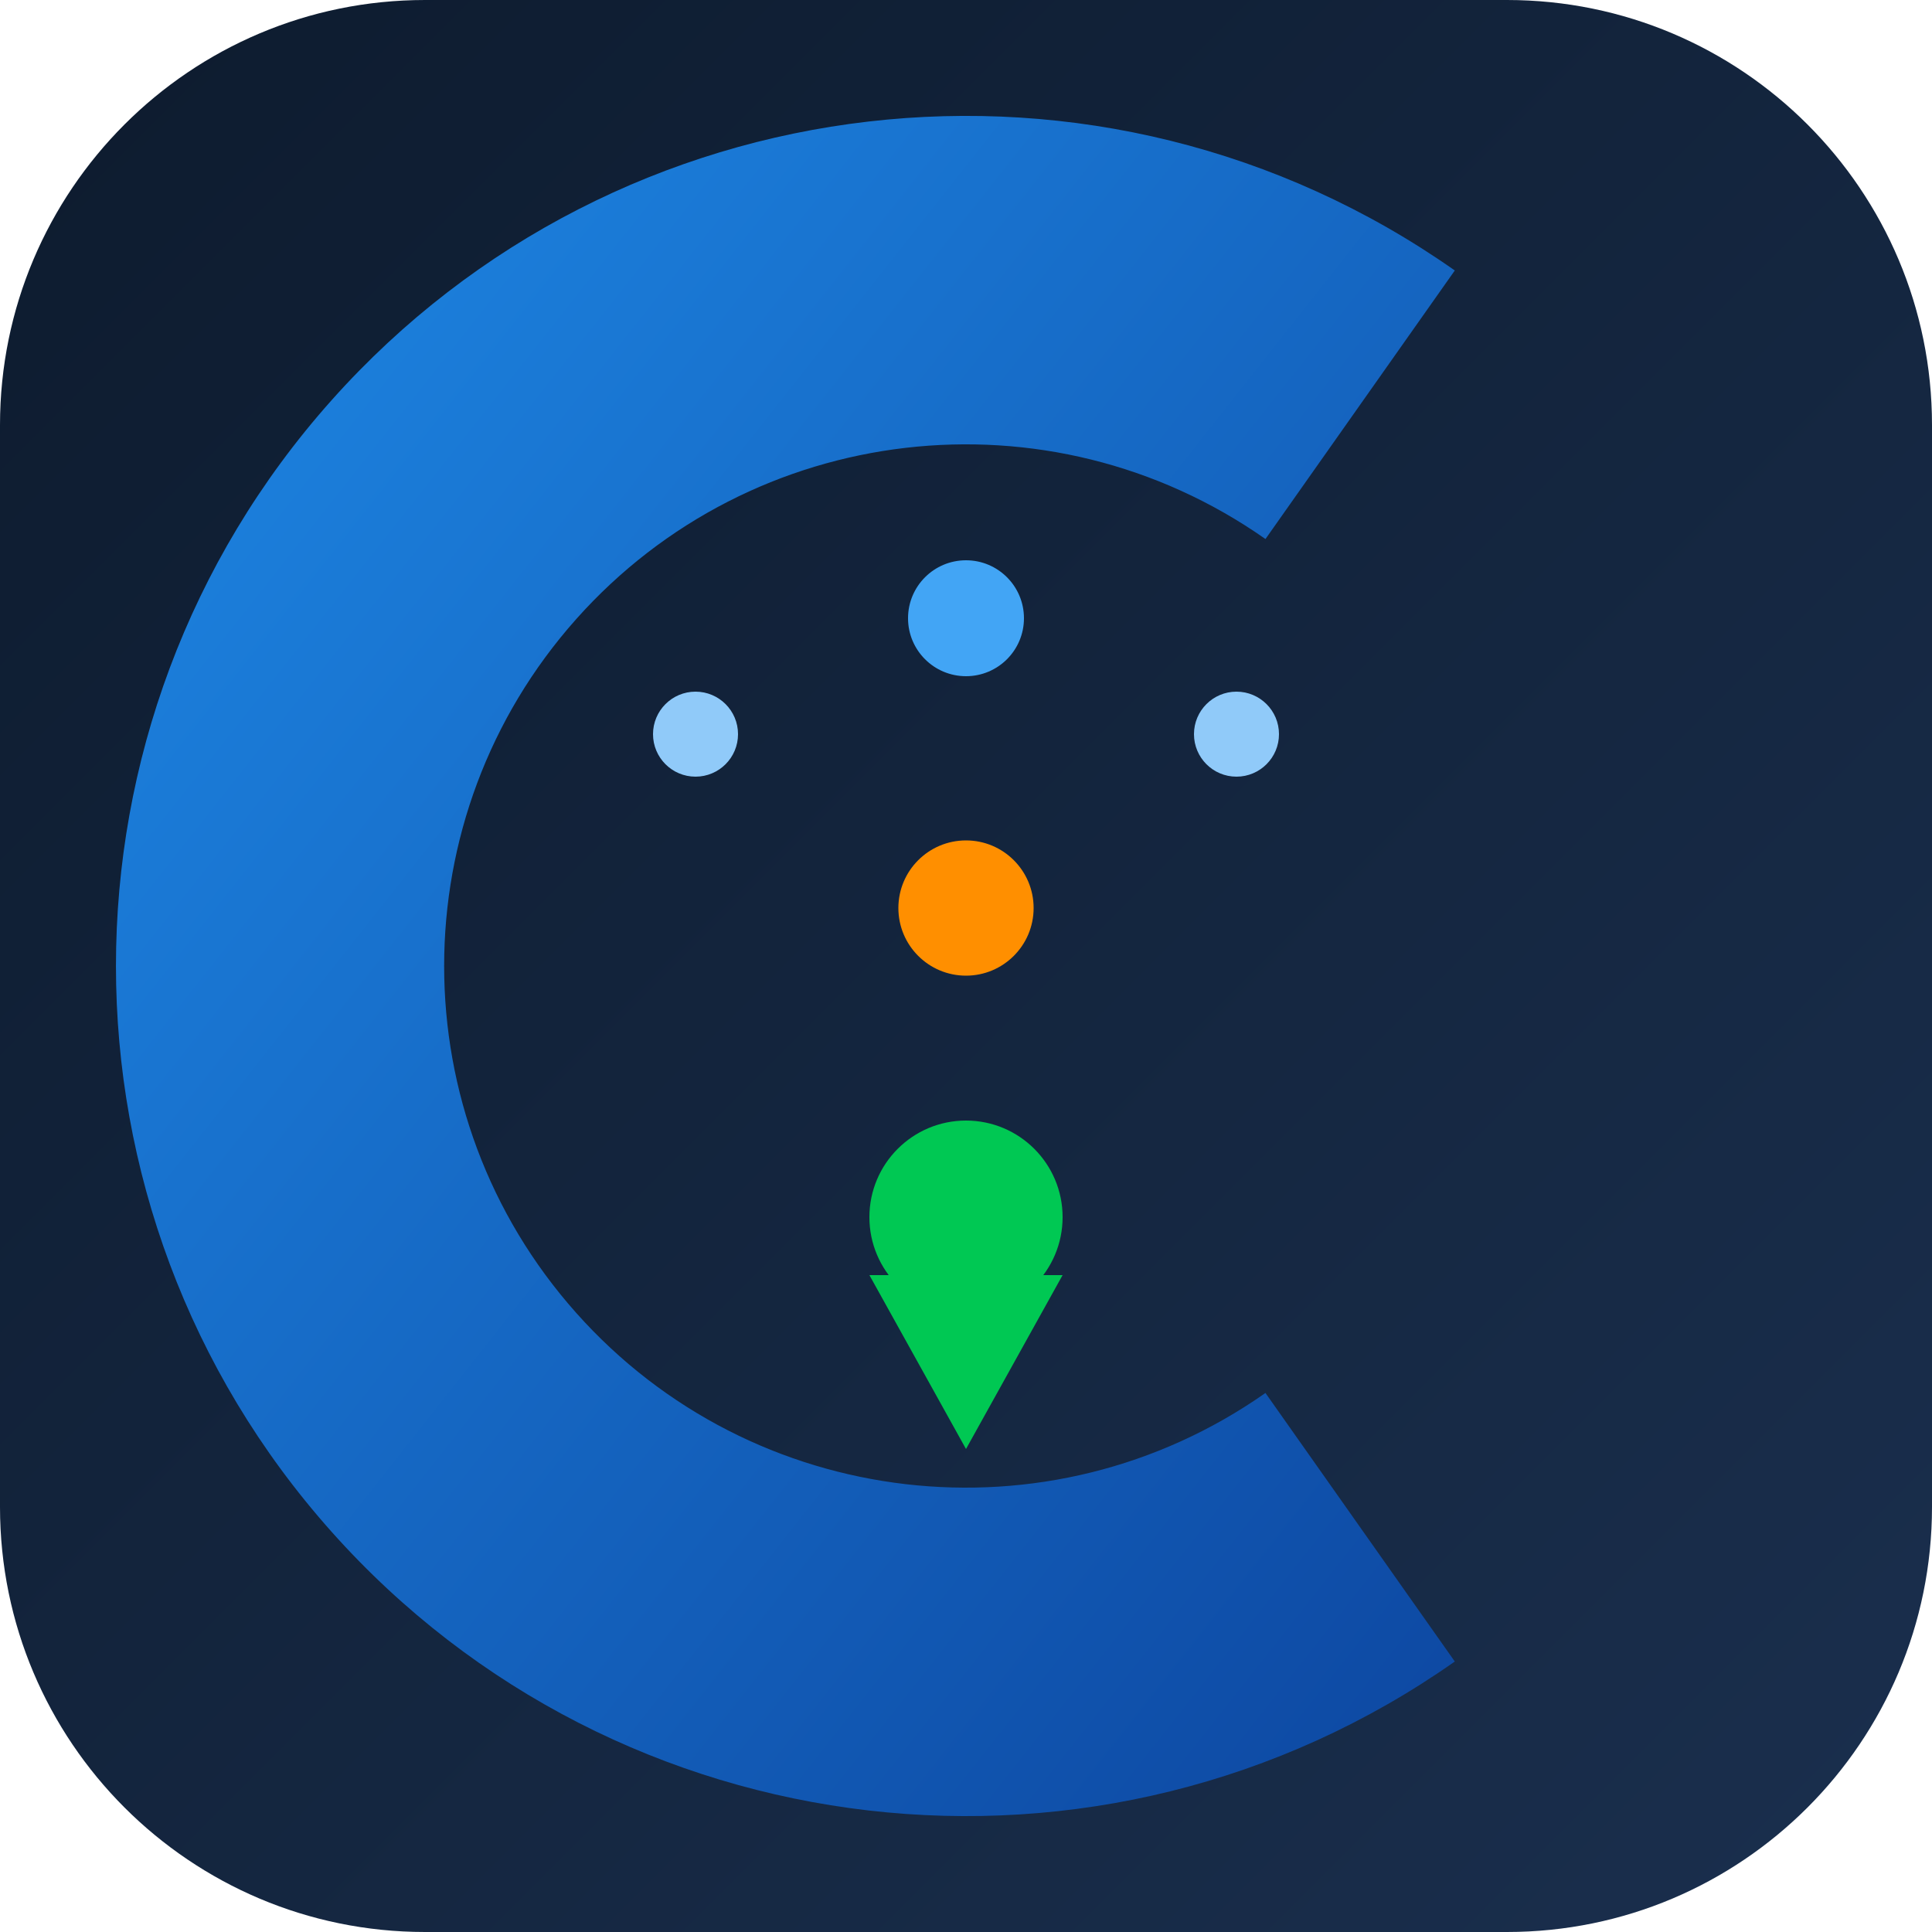
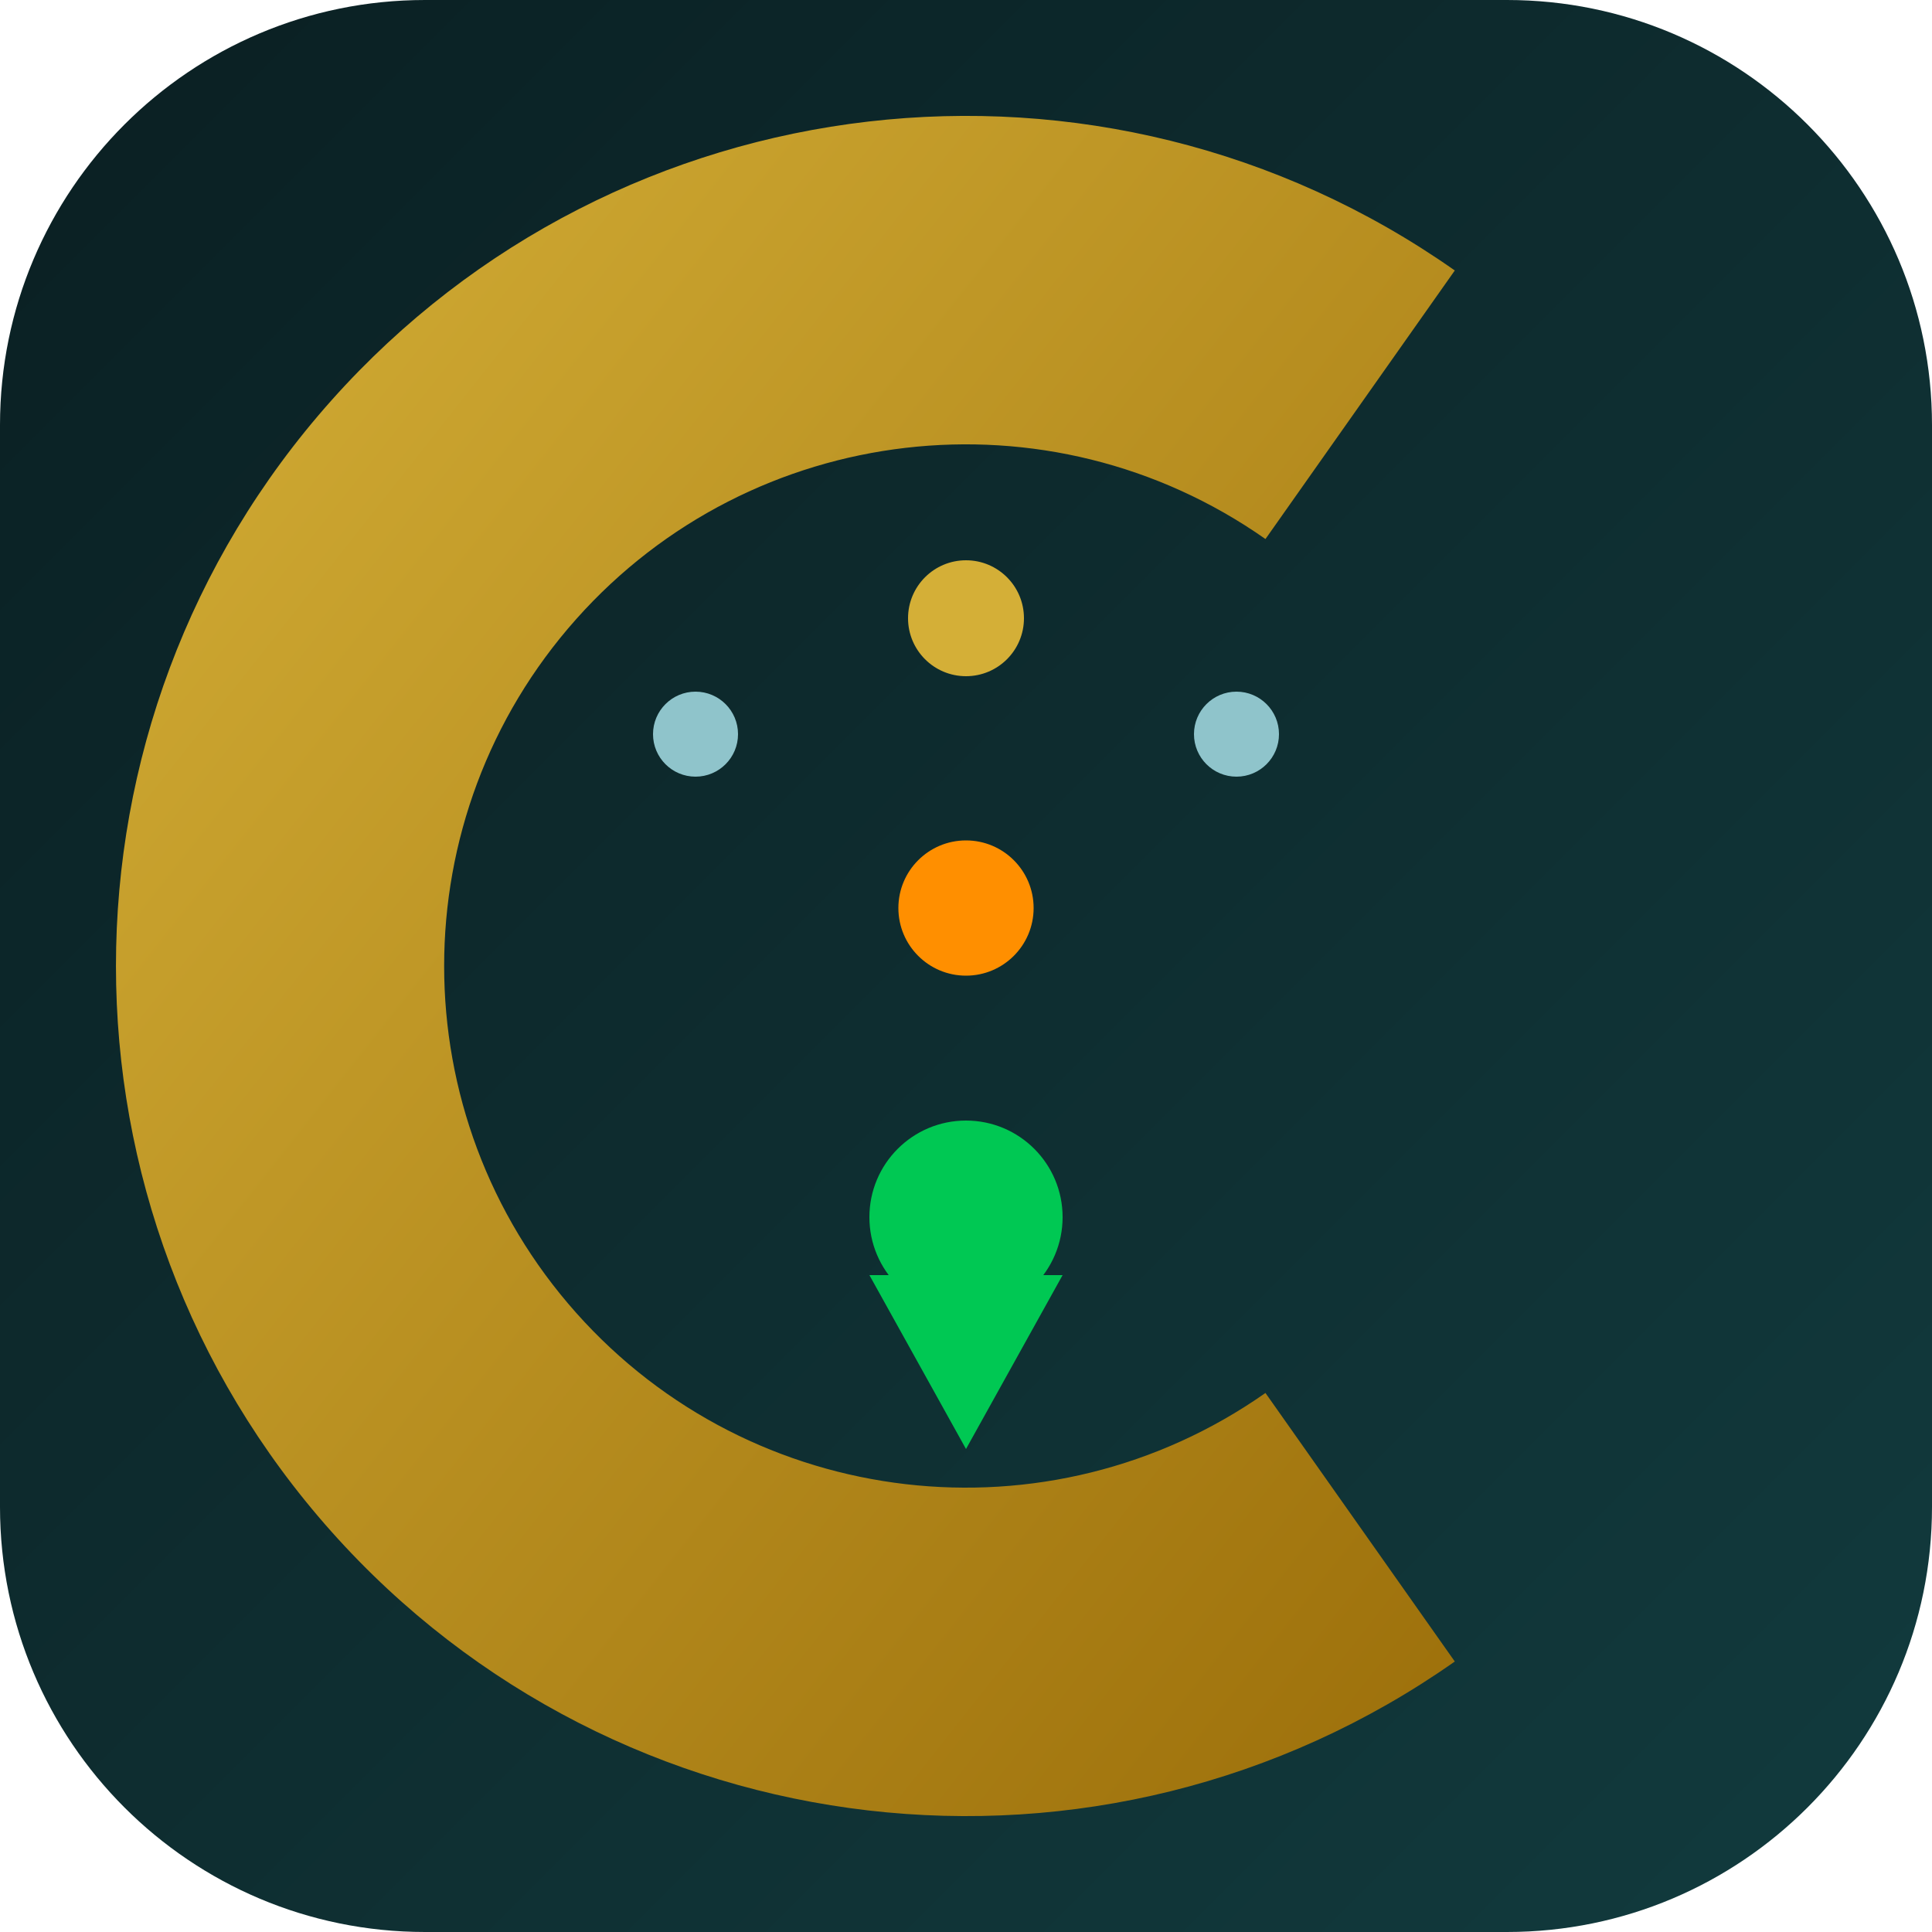
<svg xmlns="http://www.w3.org/2000/svg" viewBox="0 0 100 100">
  <defs>
    <linearGradient id="bg" x1="0" y1="0" x2="1" y2="1">
-       <stop offset="0%" stop-color="#0d1b2e" />
-       <stop offset="100%" stop-color="#1a2f4e" />
+       <stop offset="0%" stop-color="#0A1F22" />
+       <stop offset="100%" stop-color="#123B3E" />
    </linearGradient>
    <linearGradient id="cg" x1="0%" y1="0%" x2="100%" y2="100%">
-       <stop offset="0%" stop-color="#1E88E5" />
-       <stop offset="100%" stop-color="#0D47A1" />
+       <stop offset="0%" stop-color="#D4AF37" />
+       <stop offset="100%" stop-color="#9C6F0A" />
    </linearGradient>
  </defs>
  <rect width="100" height="100" rx="22" fill="url(#bg)" />
  <path d="M 75.3 86.0 A 44 44 0 1 1 75.3 14.0 L 65.5 27.9 A 27 27 0 1 0 65.5 72.1 Z" fill="url(#cg)" />
-   <circle cx="36" cy="38" r="2.2" fill="#90CAF9" />
-   <circle cx="64" cy="38" r="2.2" fill="#90CAF9" />
-   <circle cx="50" cy="32" r="3" fill="#42A5F5" />
+   <circle cx="36" cy="38" r="2.2" fill="#8FC4CB" />
+   <circle cx="64" cy="38" r="2.2" fill="#8FC4CB" />
+   <circle cx="50" cy="32" r="3" fill="#D4AF37" />
  <circle cx="50" cy="47" r="3.5" fill="#FF8F00" />
  <circle cx="50" cy="63" r="5" fill="#00C853" />
  <polygon points="45,66 55,66 50,75" fill="#00C853" />
</svg>
